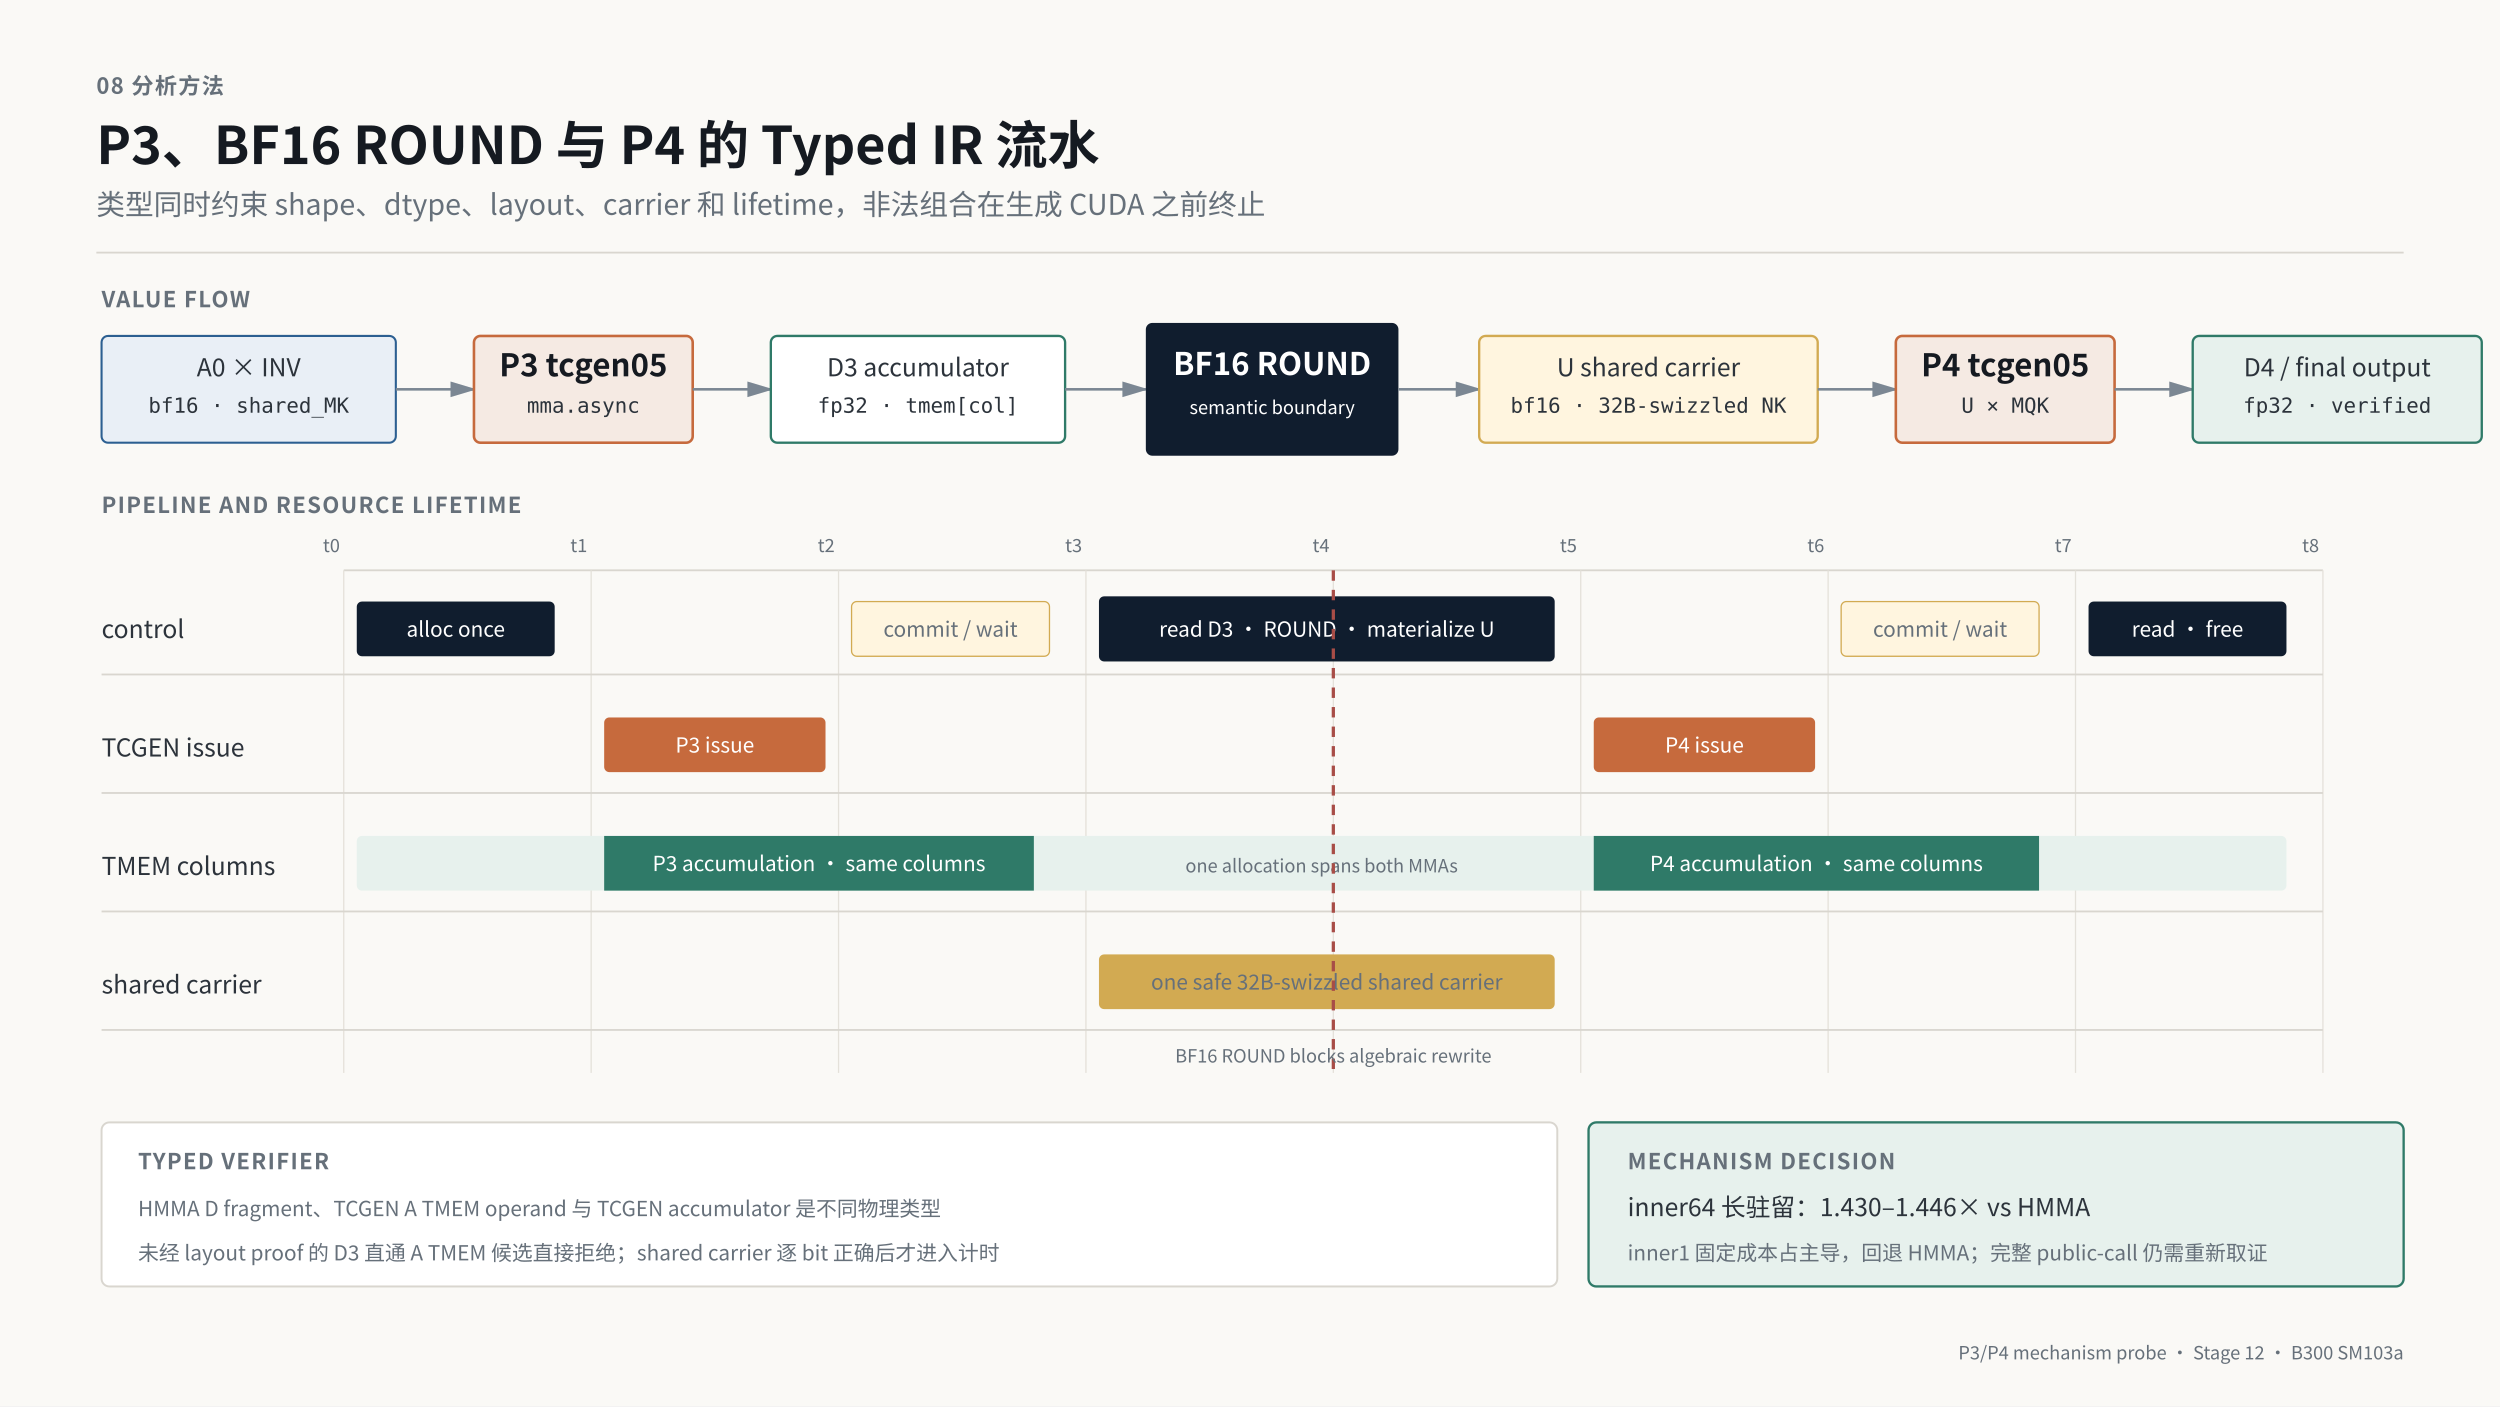
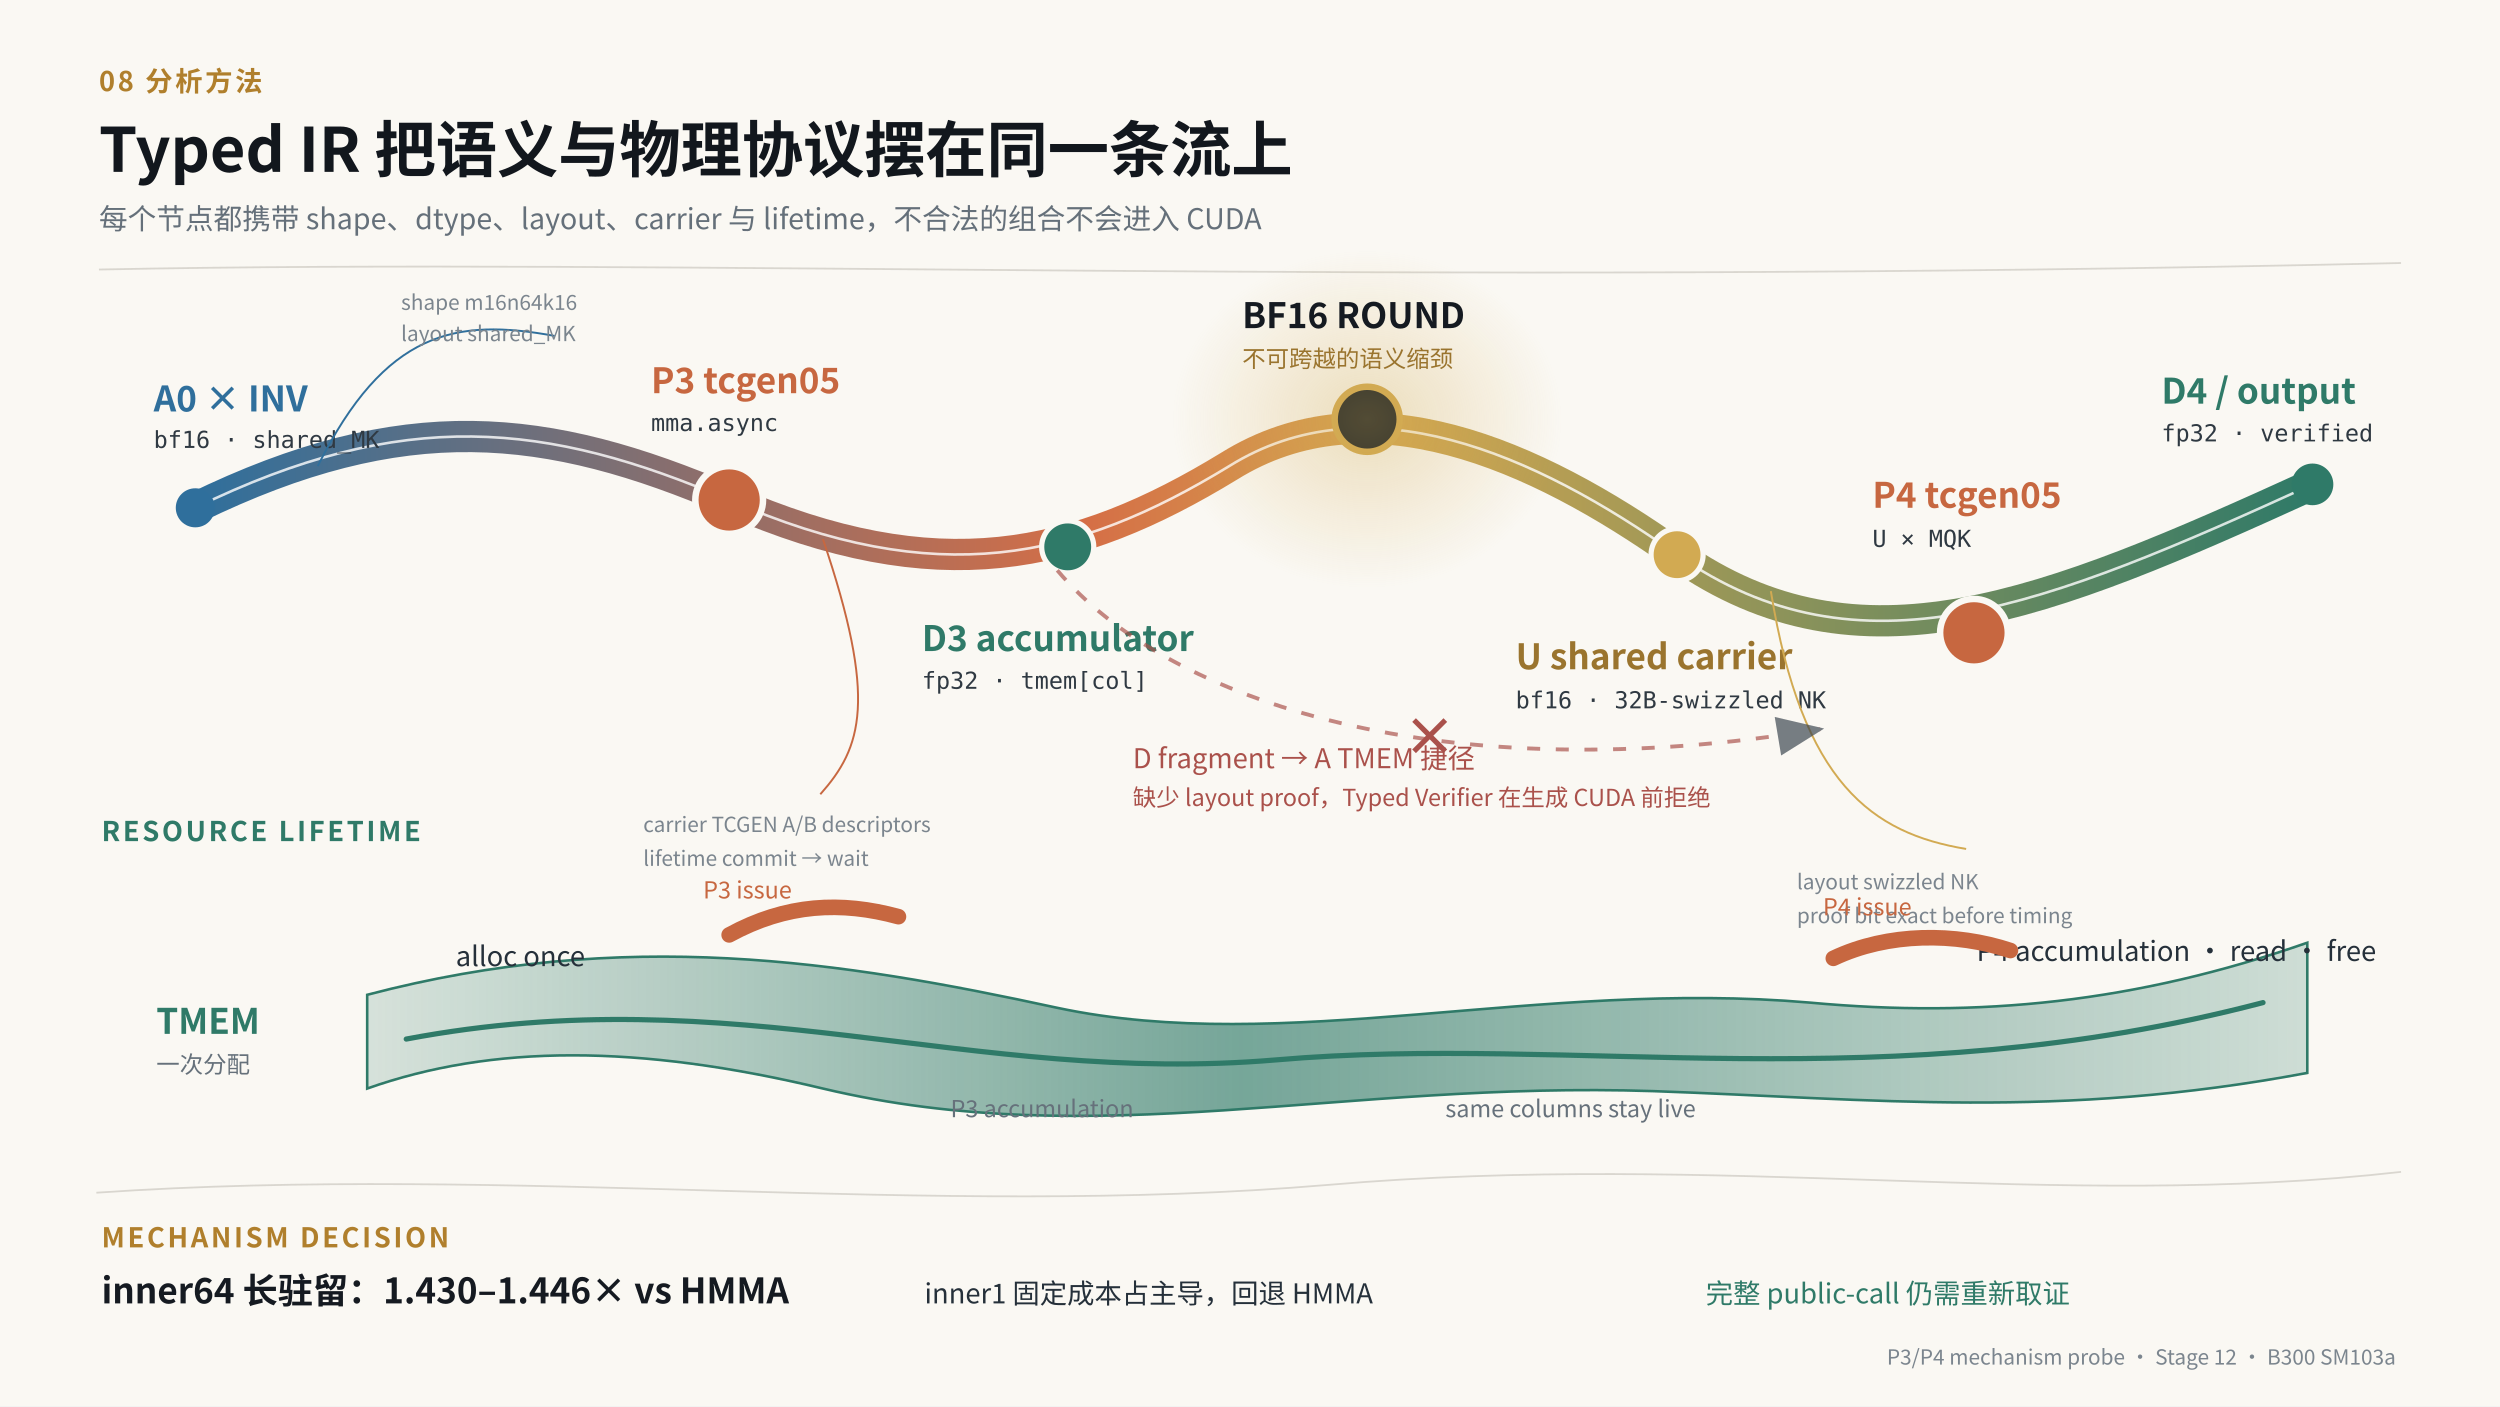
- <svg xmlns="http://www.w3.org/2000/svg" width="1920" height="1080" viewBox="0 0 1920 1080" role="img" aria-labelledby="title desc">
+ <svg xmlns="http://www.w3.org/2000/svg" width="1920" height="1080" viewBox="0 0 1920 1080" role="img" aria-labelledby="title desc" font-family="Noto Sans CJK SC, sans-serif">
  <defs>
+     <linearGradient id="valueRibbon" x1="0" x2="1">
+       <stop offset="0" stop-color="#2f6f9c" />
+       <stop offset=".42" stop-color="#d56e46" />
+       <stop offset=".56" stop-color="#d4a64f" />
+       <stop offset="1" stop-color="#2f7a68" />
+     </linearGradient>
+     <linearGradient id="tmemLife" x1="0" x2="1">
+       <stop offset="0" stop-color="#2f7a68" stop-opacity=".18" />
+       <stop offset=".45" stop-color="#2f7a68" stop-opacity=".65" />
+       <stop offset="1" stop-color="#2f7a68" stop-opacity=".22" />
+     </linearGradient>
+     <radialGradient id="roundHalo">
+       <stop offset="0" stop-color="#d2aa52" stop-opacity=".34" />
+       <stop offset="1" stop-color="#d2aa52" stop-opacity="0" />
+     </radialGradient>
+     <marker id="arrow" markerWidth="14" markerHeight="14" refX="11" refY="5" orient="auto">
+       <path d="M0,0 L12,5 L0,10 Z" fill="#39434d" />
+     </marker>
    <style>
-       .title{font:600 40px "Noto Sans CJK SC",sans-serif;fill:#151a21}.sub{font:400 22px "Noto Sans CJK SC",sans-serif;fill:#66707a}
-       .kicker{font:600 17px "Noto Sans CJK SC",sans-serif;letter-spacing:1px;fill:#66707a}.head{font:600 24px "Noto Sans CJK SC",sans-serif;fill:#151a21}
-       .label{font:500 19px "Noto Sans CJK SC",sans-serif;fill:#2c333b}.small{font:400 16px "Noto Sans CJK SC",sans-serif;fill:#66707a}
-       .tiny{font:400 14px "Noto Sans CJK SC",sans-serif;fill:#66707a}.mono{font:500 16px "SFMono-Regular",Menlo,monospace;fill:#2c333b}.white{fill:#fff}.head.white,.label.white,.small.white,.tiny.white,.kicker.white,.mono.white{fill:#fff!important}
-       .rule{stroke:#d9d6cf;stroke-width:1.4}.grid{stroke:#e4e1da;stroke-width:1}.flow{stroke:#7b8793;stroke-width:2;fill:none;marker-end:url(#arrow)}
+       .kicker{font-size:21px;font-weight:600;letter-spacing:2px;fill:#b07f2c}.title{font-size:47px;font-weight:650;fill:#12171d}.sub{font-size:22px;font-weight:400;fill:#65707a}
+       .head{font-size:27px;font-weight:600;fill:#151a21}.label{font-size:21px;font-weight:500;fill:#25303a}.small{font-size:18px;font-weight:400;fill:#66717b}.tiny{font-size:16px;font-weight:400;fill:#7b858e}.mono{font-family:SFMono-Regular, Menlo, monospace;font-size:18px;font-weight:500;fill:#2f3942}
+       .blue{fill:#2f6f9c}.orange{fill:#c76740}.green{fill:#2f7a68}.red{fill:#aa514b}.gold{fill:#9a742e}.hair{stroke:#d9d6cf;stroke-width:1.4;fill:none}
    </style>
-     <marker id="arrow" markerWidth="10" markerHeight="10" refX="9" refY="3" orient="auto">
-       <path d="M0 0L10 3L0 6Z" fill="#7b8793" />
-     </marker>
  </defs>
-   <rect width="1920" height="1080" fill="#faf9f6" />
-   <text x="74" y="72" class="kicker" fill="#d2aa52">08  分析方法</text>
-   <text x="74" y="126" class="title">P3、BF16 ROUND 与 P4 的 Typed IR 流水</text>
-   <text x="74" y="165" class="sub">类型同时约束 shape、dtype、layout、carrier 和 lifetime，非法组合在生成 CUDA 之前终止</text>
-   <line x1="74" y1="194" x2="1846" y2="194" class="rule" />
-   <text x="78" y="236" class="kicker">VALUE FLOW</text>
-   <g transform="translate(78 258)">
-     <rect x="0" y="0" width="226" height="82" rx="5" fill="#e9eff6" stroke="#2c5f91" stroke-width="1.6" />
-     <text x="113" y="31" text-anchor="middle" class="label">A0 × INV</text>
-     <text x="113" y="59" text-anchor="middle" class="mono">bf16 · shared_MK</text>
-     <path d="M226 41H286" class="flow" />
-     <rect x="286" y="0" width="168" height="82" rx="5" fill="#f5eae3" stroke="#c66a3d" stroke-width="2" />
-     <text x="370" y="31" text-anchor="middle" class="head" fill="#c66a3d">P3 tcgen05</text>
-     <text x="370" y="59" text-anchor="middle" class="mono">mma.async</text>
-     <path d="M454 41H514" class="flow" />
-     <rect x="514" y="0" width="226" height="82" rx="5" fill="#fff" stroke="#2f7a68" stroke-width="1.8" />
-     <text x="627" y="31" text-anchor="middle" class="label">D3 accumulator</text>
-     <text x="627" y="59" text-anchor="middle" class="mono">fp32 · tmem[col]</text>
-     <path d="M740 41H802" class="flow" />
-     <rect x="802" y="-10" width="194" height="102" rx="5" fill="#101d2e" />
-     <text x="899" y="30" text-anchor="middle" class="head" style="fill:#fff">BF16 ROUND</text>
-     <text x="899" y="60" text-anchor="middle" class="tiny" style="fill:#fff">semantic boundary</text>
-     <path d="M996 41H1058" class="flow" />
-     <rect x="1058" y="0" width="260" height="82" rx="5" fill="#fff5df" stroke="#d2aa52" stroke-width="1.8" />
-     <text x="1188" y="31" text-anchor="middle" class="label">U shared carrier</text>
-     <text x="1188" y="59" text-anchor="middle" class="mono">bf16 · 32B-swizzled NK</text>
-     <path d="M1318 41H1378" class="flow" />
-     <rect x="1378" y="0" width="168" height="82" rx="5" fill="#f5eae3" stroke="#c66a3d" stroke-width="2" />
-     <text x="1462" y="31" text-anchor="middle" class="head" fill="#c66a3d">P4 tcgen05</text>
-     <text x="1462" y="59" text-anchor="middle" class="mono">U × MQK</text>
-     <path d="M1546 41H1606" class="flow" />
-     <rect x="1606" y="0" width="222" height="82" rx="5" fill="#e7f1ed" stroke="#2f7a68" stroke-width="1.8" />
-     <text x="1717" y="31" text-anchor="middle" class="label">D4 / final output</text>
-     <text x="1717" y="59" text-anchor="middle" class="mono">fp32 · verified</text>
+   <rect width="1920" height="1080" fill="#faf8f3" />
+   <text x="76" y="70" class="kicker">08  分析方法</text>
+   <text x="76" y="132" class="title">Typed IR 把语义与物理协议摆在同一条流上</text>
+   <text x="76" y="176" class="sub">每个节点都携带 shape、dtype、layout、carrier 与 lifetime，不合法的组合不会进入 CUDA</text>
+   <path d="M76 207 C520 198, 1060 220, 1844 202" class="hair" />
+   <path d="M150 390 C310 312, 420 324, 560 384 C720 454, 826 430, 944 358 C1050 292, 1178 348, 1288 426 C1428 524, 1570 466, 1776 372" stroke="url(#valueRibbon)" stroke-width="24" stroke-linecap="round" fill="none" />
+   <path d="M150 390 C310 312, 420 324, 560 384 C720 454, 826 430, 944 358 C1050 292, 1178 348, 1288 426 C1428 524, 1570 466, 1776 372" stroke="#fff" stroke-width="2" stroke-linecap="round" fill="none" opacity=".8" />
+   <circle cx="150" cy="390" r="15" fill="#2f6f9c" />
+   <circle cx="560" cy="384" r="26" fill="#c76740" stroke="#faf8f3" stroke-width="5" />
+   <circle cx="820" cy="420" r="20" fill="#2f7a68" stroke="#faf8f3" stroke-width="4" />
+   <circle cx="1050" cy="322" r="25" fill="#111b25" stroke="#d2aa52" stroke-width="5" />
+   <circle cx="1288" cy="426" r="20" fill="#d2aa52" stroke="#faf8f3" stroke-width="4" />
+   <circle cx="1516" cy="486" r="26" fill="#c76740" stroke="#faf8f3" stroke-width="5" />
+   <circle cx="1776" cy="372" r="16" fill="#2f7a68" />
+   <ellipse cx="1050" cy="322" rx="150" ry="130" fill="url(#roundHalo)" />
+   <text x="118" y="316" class="head blue">A0 × INV</text>
+   <text x="118" y="344" class="mono">bf16 · shared_MK</text>
+   <text x="500" y="302" class="head orange">P3 tcgen05</text>
+   <text x="500" y="331" class="mono">mma.async</text>
+   <text x="708" y="500" class="head green">D3 accumulator</text>
+   <text x="708" y="529" class="mono">fp32 · tmem[col]</text>
+   <text x="954" y="252" class="head">BF16 ROUND</text>
+   <text x="954" y="282" class="small gold">不可跨越的语义缩颈</text>
+   <text x="1164" y="514" class="head gold">U shared carrier</text>
+   <text x="1164" y="544" class="mono">bf16 · 32B-swizzled NK</text>
+   <text x="1438" y="390" class="head orange">P4 tcgen05</text>
+   <text x="1438" y="420" class="mono">U × MQK</text>
+   <text x="1660" y="310" class="head green">D4 / output</text>
+   <text x="1660" y="339" class="mono">fp32 · verified</text>
+   <g class="tiny">
+     <path d="M244 358 C296 254, 350 244, 426 258" stroke="#2f6f9c" stroke-width="1.5" fill="none" />
+     <text x="308" y="238">shape  m16n64k16</text>
+     <text x="308" y="262">layout  shared_MK</text>
+     <path d="M632 414 C674 538, 662 574, 630 610" stroke="#c76740" stroke-width="1.5" fill="none" />
+     <text x="494" y="639">carrier  TCGEN A/B descriptors</text>
+     <text x="494" y="665">lifetime  commit → wait</text>
+     <path d="M1360 454 C1384 602, 1438 640, 1510 652" stroke="#d2aa52" stroke-width="1.5" fill="none" />
+     <text x="1380" y="683">layout  swizzled NK</text>
+     <text x="1380" y="709">proof  bit exact before timing</text>
  </g>
-   <text x="78" y="394" class="kicker">PIPELINE AND RESOURCE LIFETIME</text>
-   <g>
-     <text x="248" y="424" class="tiny">t0</text>
-     <text x="438" y="424" class="tiny">t1</text>
-     <text x="628" y="424" class="tiny">t2</text>
-     <text x="818" y="424" class="tiny">t3</text>
-     <text x="1008" y="424" class="tiny">t4</text>
-     <text x="1198" y="424" class="tiny">t5</text>
-     <text x="1388" y="424" class="tiny">t6</text>
-     <text x="1578" y="424" class="tiny">t7</text>
-     <text x="1768" y="424" class="tiny">t8</text>
-     <line x1="264" y1="438" x2="1784" y2="438" class="rule" />
-     <g class="grid">
-       <line x1="264" y1="438" x2="264" y2="824" />
-       <line x1="454" y1="438" x2="454" y2="824" />
-       <line x1="644" y1="438" x2="644" y2="824" />
-       <line x1="834" y1="438" x2="834" y2="824" />
-       <line x1="1024" y1="438" x2="1024" y2="824" />
-       <line x1="1214" y1="438" x2="1214" y2="824" />
-       <line x1="1404" y1="438" x2="1404" y2="824" />
-       <line x1="1594" y1="438" x2="1594" y2="824" />
-       <line x1="1784" y1="438" x2="1784" y2="824" />
-     </g>
-     <text x="78" y="490" class="label">control</text>
-     <text x="78" y="581" class="label">TCGEN issue</text>
-     <text x="78" y="672" class="label">TMEM columns</text>
-     <text x="78" y="763" class="label">shared carrier</text>
-     <line x1="78" y1="518" x2="1784" y2="518" class="rule" />
-     <line x1="78" y1="609" x2="1784" y2="609" class="rule" />
-     <line x1="78" y1="700" x2="1784" y2="700" class="rule" />
-     <line x1="78" y1="791" x2="1784" y2="791" class="rule" />
-     <rect x="274" y="462" width="152" height="42" rx="4" fill="#101d2e" />
-     <text x="350" y="489" text-anchor="middle" class="small" style="fill:#fff">alloc once</text>
-     <rect x="654" y="462" width="152" height="42" rx="4" fill="#fff5df" stroke="#d2aa52" />
-     <text x="730" y="489" text-anchor="middle" class="small">commit / wait</text>
-     <rect x="844" y="458" width="350" height="50" rx="4" fill="#101d2e" />
-     <text x="1019" y="489" text-anchor="middle" class="small" style="fill:#fff">read D3 · ROUND · materialize U</text>
-     <rect x="1414" y="462" width="152" height="42" rx="4" fill="#fff5df" stroke="#d2aa52" />
-     <text x="1490" y="489" text-anchor="middle" class="small">commit / wait</text>
-     <rect x="1604" y="462" width="152" height="42" rx="4" fill="#101d2e" />
-     <text x="1680" y="489" text-anchor="middle" class="small" style="fill:#fff">read · free</text>
-     <rect x="464" y="551" width="170" height="42" rx="4" fill="#c66a3d" />
-     <text x="549" y="578" text-anchor="middle" class="small" style="fill:#fff">P3 issue</text>
-     <rect x="1224" y="551" width="170" height="42" rx="4" fill="#c66a3d" />
-     <text x="1309" y="578" text-anchor="middle" class="small" style="fill:#fff">P4 issue</text>
-     <rect x="274" y="642" width="1482" height="42" rx="4" fill="#e7f1ed" />
-     <rect x="464" y="642" width="330" height="42" fill="#2f7a68" />
-     <text x="629" y="669" text-anchor="middle" class="small" style="fill:#fff">P3 accumulation · same columns</text>
-     <rect x="1224" y="642" width="342" height="42" fill="#2f7a68" />
-     <text x="1395" y="669" text-anchor="middle" class="small" style="fill:#fff">P4 accumulation · same columns</text>
-     <text x="1015" y="670" text-anchor="middle" class="tiny">one allocation spans both MMAs</text>
-     <rect x="844" y="733" width="350" height="42" rx="4" fill="#d2aa52" />
-     <text x="1019" y="760" text-anchor="middle" class="small">one safe 32B-swizzled shared carrier</text>
-     <line x1="1024" y1="438" x2="1024" y2="824" stroke="#a84d47" stroke-width="2.5" stroke-dasharray="8 7" />
-     <text x="1024" y="816" text-anchor="middle" class="tiny" fill="#a84d47">BF16 ROUND blocks algebraic rewrite</text>
-   </g>
-   <g>
-     <rect x="78" y="862" width="1118" height="126" rx="6" fill="#fff" stroke="#d9d6cf" stroke-width="1.5" />
-     <text x="106" y="898" class="kicker">TYPED VERIFIER</text>
-     <text x="106" y="934" class="small">HMMA D fragment、TCGEN A TMEM operand 与 TCGEN accumulator 是不同物理类型</text>
-     <text x="106" y="968" class="small">未经 layout proof 的 D3 直通 A TMEM 候选直接拒绝；shared carrier 逐 bit 正确后才进入计时</text>
-     <rect x="1220" y="862" width="626" height="126" rx="6" fill="#e7f1ed" stroke="#2f7a68" stroke-width="1.8" />
-     <text x="1250" y="898" class="kicker" fill="#2f7a68">MECHANISM DECISION</text>
-     <text x="1250" y="934" class="label">inner64 长驻留：1.430–1.446× vs HMMA</text>
-     <text x="1250" y="968" class="small">inner1 固定成本占主导，回退 HMMA；完整 public-call 仍需重新取证</text>
-   </g>
-   <text x="1846" y="1044" text-anchor="end" class="tiny">P3/P4 mechanism probe · Stage 12 · B300 SM103a</text>
+   <text x="78" y="646" class="kicker green">RESOURCE LIFETIME</text>
+   <path d="M282 764 C480 712, 646 738, 812 774 C986 811, 1182 752, 1390 770 C1520 782, 1640 770, 1772 724 L1772 824 C1580 860, 1440 844, 1270 838 C1030 830, 842 886, 632 836 C490 802, 378 802, 282 836Z" fill="url(#tmemLife)" stroke="#2f7a68" stroke-width="2" />
+   <path d="M312 798 C566 750, 744 834, 980 814 C1210 794, 1448 846, 1738 770" stroke="#2f7a68" stroke-width="4" stroke-linecap="round" fill="none" />
+   <text x="120" y="794" class="head green">TMEM</text>
+   <text x="120" y="824" class="small">一次分配</text>
+   <text x="350" y="742" class="label">alloc once</text>
+   <text x="730" y="858" class="small">P3 accumulation</text>
+   <text x="1110" y="858" class="small">same columns stay live</text>
+   <text x="1518" y="738" class="label">P4 accumulation · read · free</text>
+   <path d="M560 718 C604 694, 646 692, 690 704" stroke="#c76740" stroke-width="12" stroke-linecap="round" fill="none" />
+   <text x="540" y="690" class="small orange">P3 issue</text>
+   <path d="M1408 736 C1450 716, 1502 716, 1544 730" stroke="#c76740" stroke-width="12" stroke-linecap="round" fill="none" />
+   <text x="1400" y="703" class="small orange">P4 issue</text>
+   <path d="M812 438 C898 540, 1110 608, 1398 560" stroke="#aa514b" stroke-width="3" stroke-dasharray="10 12" fill="none" marker-end="url(#arrow)" opacity=".68" />
+   <path d="M1086 553l24 24m0-24l-24 24" stroke="#aa514b" stroke-width="4" />
+   <text x="870" y="590" class="label red">D fragment → A TMEM 捷径</text>
+   <text x="870" y="619" class="small red">缺少 layout proof，Typed Verifier 在生成 CUDA 前拒绝</text>
+   <path d="M74 916 C394 894, 714 936, 1020 910 C1322 884, 1580 930, 1844 900" class="hair" />
+   <text x="78" y="958" class="kicker">MECHANISM DECISION</text>
+   <text x="78" y="1001" class="head">inner64 长驻留：1.430–1.446× vs HMMA</text>
+   <text x="710" y="1001" class="label">inner1 固定成本占主导，回退 HMMA</text>
+   <text x="1310" y="1001" class="label green">完整 public-call 仍需重新取证</text>
+   <text x="1840" y="1048" text-anchor="end" class="tiny">P3/P4 mechanism probe · Stage 12 · B300 SM103a</text>
</svg>
